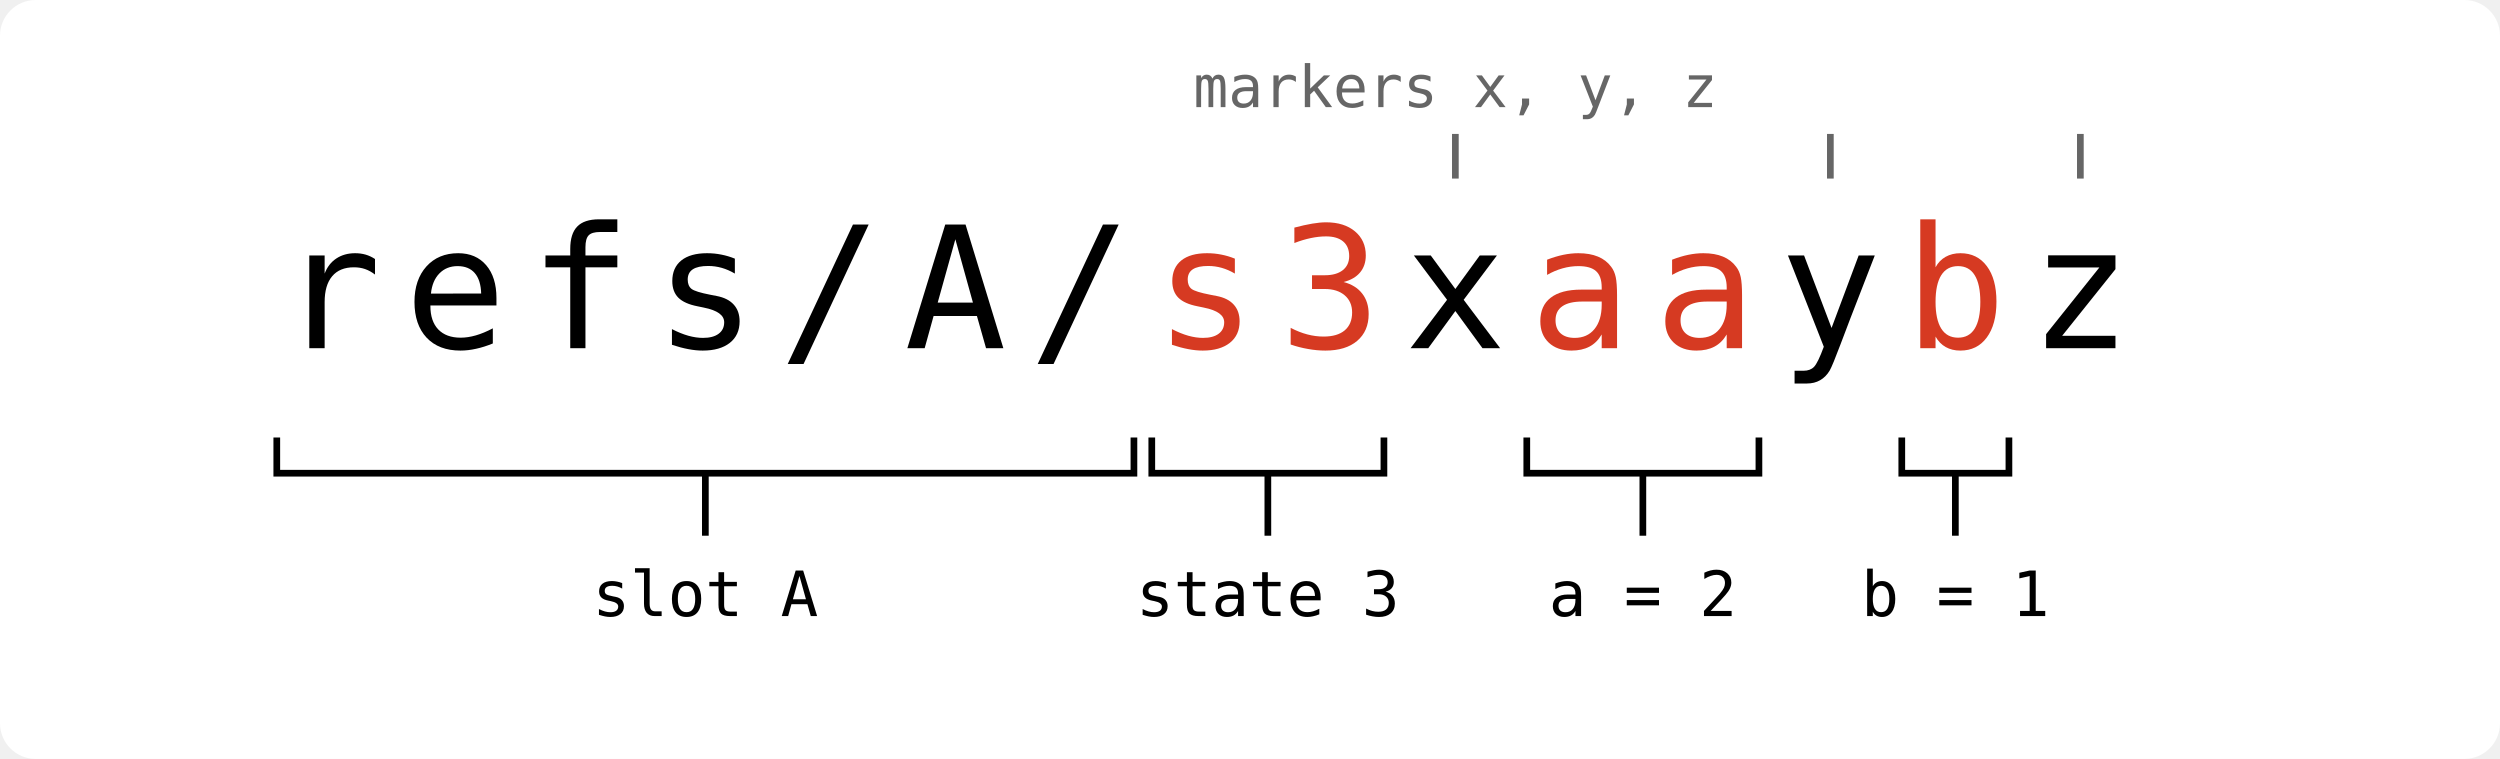
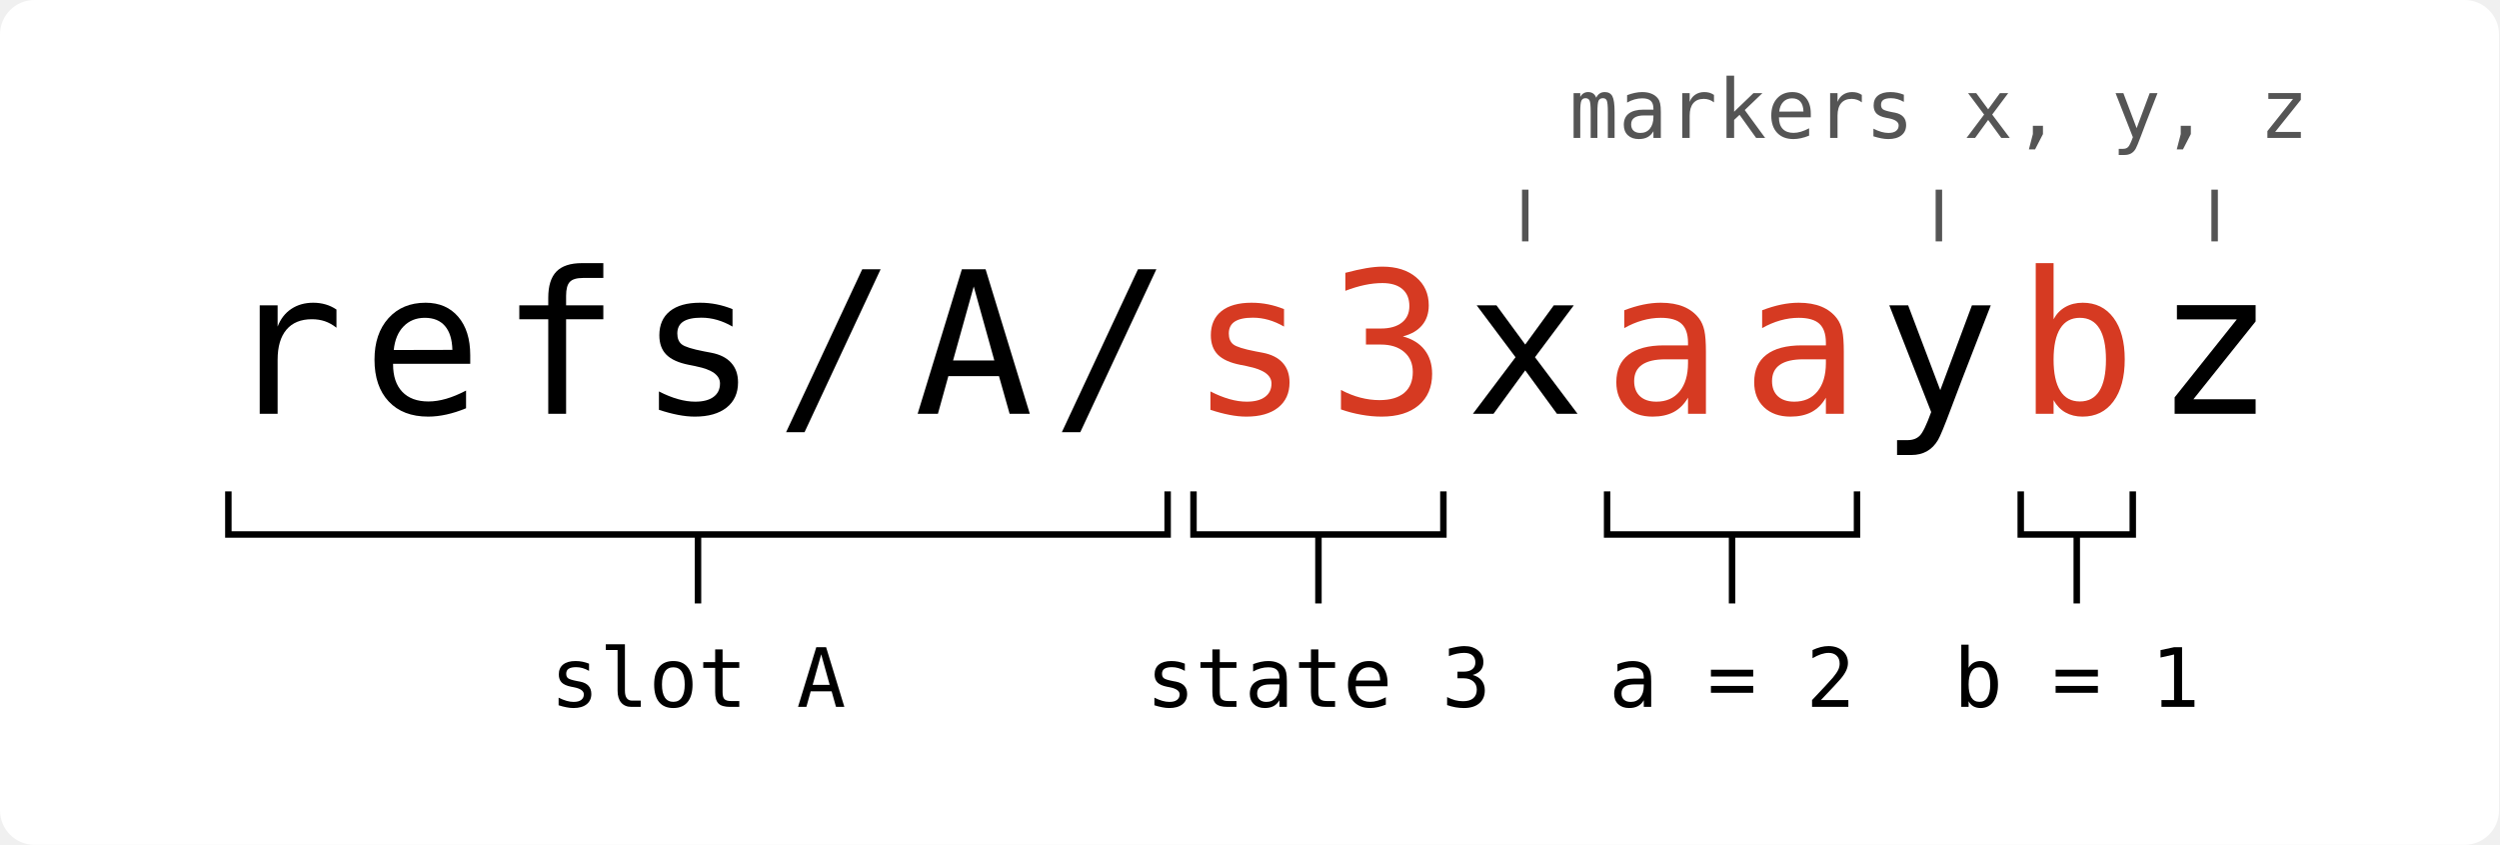
- <svg xmlns="http://www.w3.org/2000/svg" viewBox="0 0 560 170" width="560" height="170" font-family="ui-monospace, SFMono-Regular, Menlo, Consolas, monospace" font-size="15">
+ <svg xmlns="http://www.w3.org/2000/svg" viewBox="0 0 580 196" width="580" height="196" font-family="ui-monospace, SFMono-Regular, Menlo, Consolas, monospace" font-size="19">
  <defs>
    <marker id="arrow" viewBox="0 0 10 10" refX="9" refY="5" markerWidth="8" markerHeight="8" orient="auto">
      <path d="M0,0 L10,5 L0,10 z" fill="#000" />
    </marker>
  </defs>
-   <rect width="560" height="170" rx="8" fill="#fff" />
-   <text x="74.0" y="78" font-size="38" text-anchor="middle" fill="#000">r</text>
-   <text x="102.0" y="78" font-size="38" text-anchor="middle" fill="#000">e</text>
-   <text x="130.0" y="78" font-size="38" text-anchor="middle" fill="#000">f</text>
-   <text x="158.0" y="78" font-size="38" text-anchor="middle" fill="#000">s</text>
-   <text x="186.0" y="78" font-size="38" text-anchor="middle" fill="#000">/</text>
-   <text x="214.0" y="78" font-size="38" text-anchor="middle" fill="#000">A</text>
-   <text x="242.0" y="78" font-size="38" text-anchor="middle" fill="#000">/</text>
-   <text x="270.0" y="78" font-size="38" text-anchor="middle" fill="#d63a22">s</text>
-   <text x="298.0" y="78" font-size="38" text-anchor="middle" fill="#d63a22">3</text>
-   <text x="326.0" y="78" font-size="38" text-anchor="middle" fill="#000">x</text>
-   <text x="354.0" y="78" font-size="38" text-anchor="middle" fill="#d63a22">a</text>
-   <text x="382.0" y="78" font-size="38" text-anchor="middle" fill="#d63a22">a</text>
-   <text x="410.0" y="78" font-size="38" text-anchor="middle" fill="#000">y</text>
-   <text x="438.0" y="78" font-size="38" text-anchor="middle" fill="#d63a22">b</text>
-   <text x="466.0" y="78" font-size="38" text-anchor="middle" fill="#000">z</text>
-   <path d="M62,98 V106 H254 V98" fill="none" stroke="#000" stroke-width="1.5" />
-   <path d="M158.0,106 V120" fill="none" stroke="#000" stroke-width="1.5" />
-   <text x="158.0" y="138" font-size="14" text-anchor="middle">slot A</text>
-   <path d="M258,98 V106 H310 V98" fill="none" stroke="#000" stroke-width="1.5" />
-   <path d="M284.0,106 V120" fill="none" stroke="#000" stroke-width="1.5" />
-   <text x="284.0" y="138" font-size="14" text-anchor="middle">state 3</text>
-   <path d="M342,98 V106 H394 V98" fill="none" stroke="#000" stroke-width="1.5" />
-   <path d="M368.0,106 V120" fill="none" stroke="#000" stroke-width="1.5" />
-   <text x="368.0" y="138" font-size="14" text-anchor="middle">a = 2</text>
-   <path d="M426,98 V106 H450 V98" fill="none" stroke="#000" stroke-width="1.5" />
-   <path d="M438.0,106 V120" fill="none" stroke="#000" stroke-width="1.5" />
-   <text x="438.0" y="138" font-size="14" text-anchor="middle">b = 1</text>
-   <path d="M326.0,30 V40" stroke="#666" stroke-width="1.5" />
-   <path d="M410.0,30 V40" stroke="#666" stroke-width="1.5" />
-   <path d="M466.0,30 V40" stroke="#666" stroke-width="1.5" />
-   <text x="326.0" y="24" fill="#666" font-size="13" text-anchor="middle">markers x, y, z</text>
+   <rect width="580" height="196" rx="8" fill="#fff" />
+   <text x="66" y="96" font-size="46" text-anchor="middle" fill="#000">r</text>
+   <text x="98" y="96" font-size="46" text-anchor="middle" fill="#000">e</text>
+   <text x="130" y="96" font-size="46" text-anchor="middle" fill="#000">f</text>
+   <text x="162" y="96" font-size="46" text-anchor="middle" fill="#000">s</text>
+   <text x="194" y="96" font-size="46" text-anchor="middle" fill="#000">/</text>
+   <text x="226" y="96" font-size="46" text-anchor="middle" fill="#000">A</text>
+   <text x="258" y="96" font-size="46" text-anchor="middle" fill="#000">/</text>
+   <text x="290" y="96" font-size="46" text-anchor="middle" fill="#d63a22">s</text>
+   <text x="322" y="96" font-size="46" text-anchor="middle" fill="#d63a22">3</text>
+   <text x="354" y="96" font-size="46" text-anchor="middle" fill="#000">x</text>
+   <text x="386" y="96" font-size="46" text-anchor="middle" fill="#d63a22">a</text>
+   <text x="418" y="96" font-size="46" text-anchor="middle" fill="#d63a22">a</text>
+   <text x="450" y="96" font-size="46" text-anchor="middle" fill="#000">y</text>
+   <text x="482" y="96" font-size="46" text-anchor="middle" fill="#d63a22">b</text>
+   <text x="514" y="96" font-size="46" text-anchor="middle" fill="#000">z</text>
+   <path d="M53,114 V124 H271 V114" fill="none" stroke="#000" stroke-width="1.5" />
+   <path d="M162.0,124 V140" fill="none" stroke="#000" stroke-width="1.5" />
+   <text x="162" y="164" text-anchor="middle">slot A</text>
+   <path d="M277,114 V124 H335 V114" fill="none" stroke="#000" stroke-width="1.5" />
+   <path d="M306.0,124 V140" fill="none" stroke="#000" stroke-width="1.5" />
+   <text x="306" y="164" text-anchor="middle">state 3</text>
+   <path d="M373,114 V124 H431 V114" fill="none" stroke="#000" stroke-width="1.5" />
+   <path d="M402.0,124 V140" fill="none" stroke="#000" stroke-width="1.5" />
+   <text x="402" y="164" text-anchor="middle">a = 2</text>
+   <path d="M469,114 V124 H495 V114" fill="none" stroke="#000" stroke-width="1.5" />
+   <path d="M482.0,124 V140" fill="none" stroke="#000" stroke-width="1.5" />
+   <text x="482" y="164" text-anchor="middle">b = 1</text>
+   <path d="M354,44 V56" stroke="#555" stroke-width="1.5" />
+   <path d="M450,44 V56" stroke="#555" stroke-width="1.5" />
+   <path d="M514,44 V56" stroke="#555" stroke-width="1.5" />
+   <text x="450" y="32" fill="#555" text-anchor="middle">markers x, y, z</text>
</svg>
